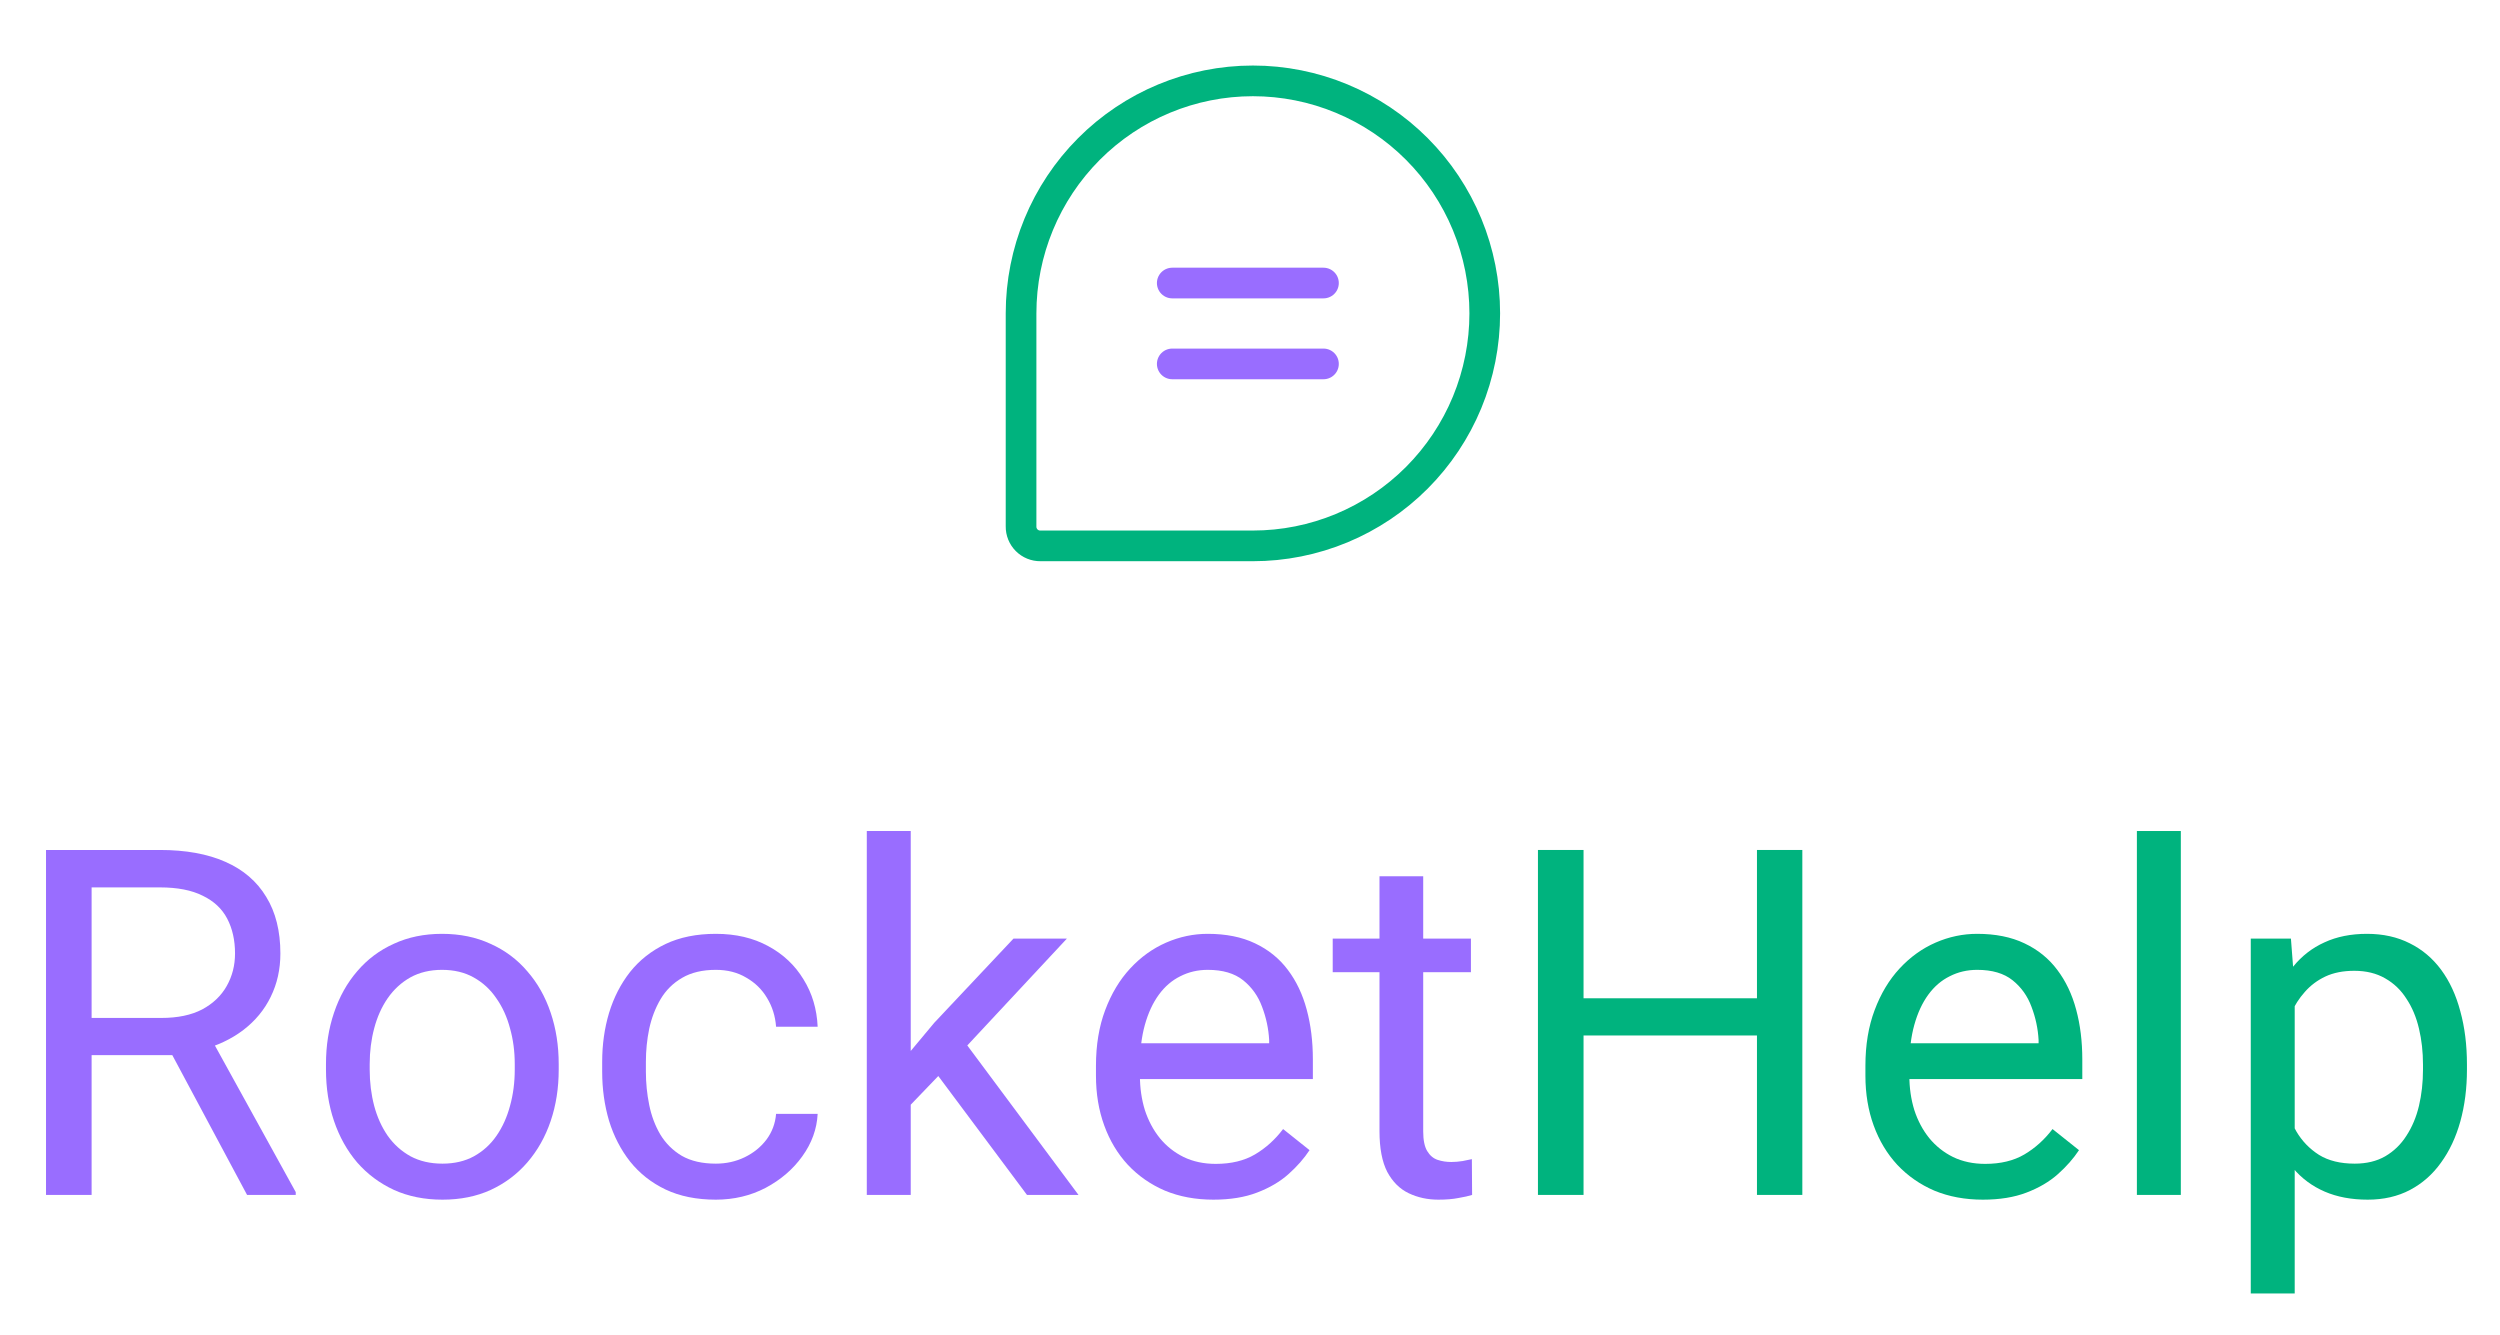
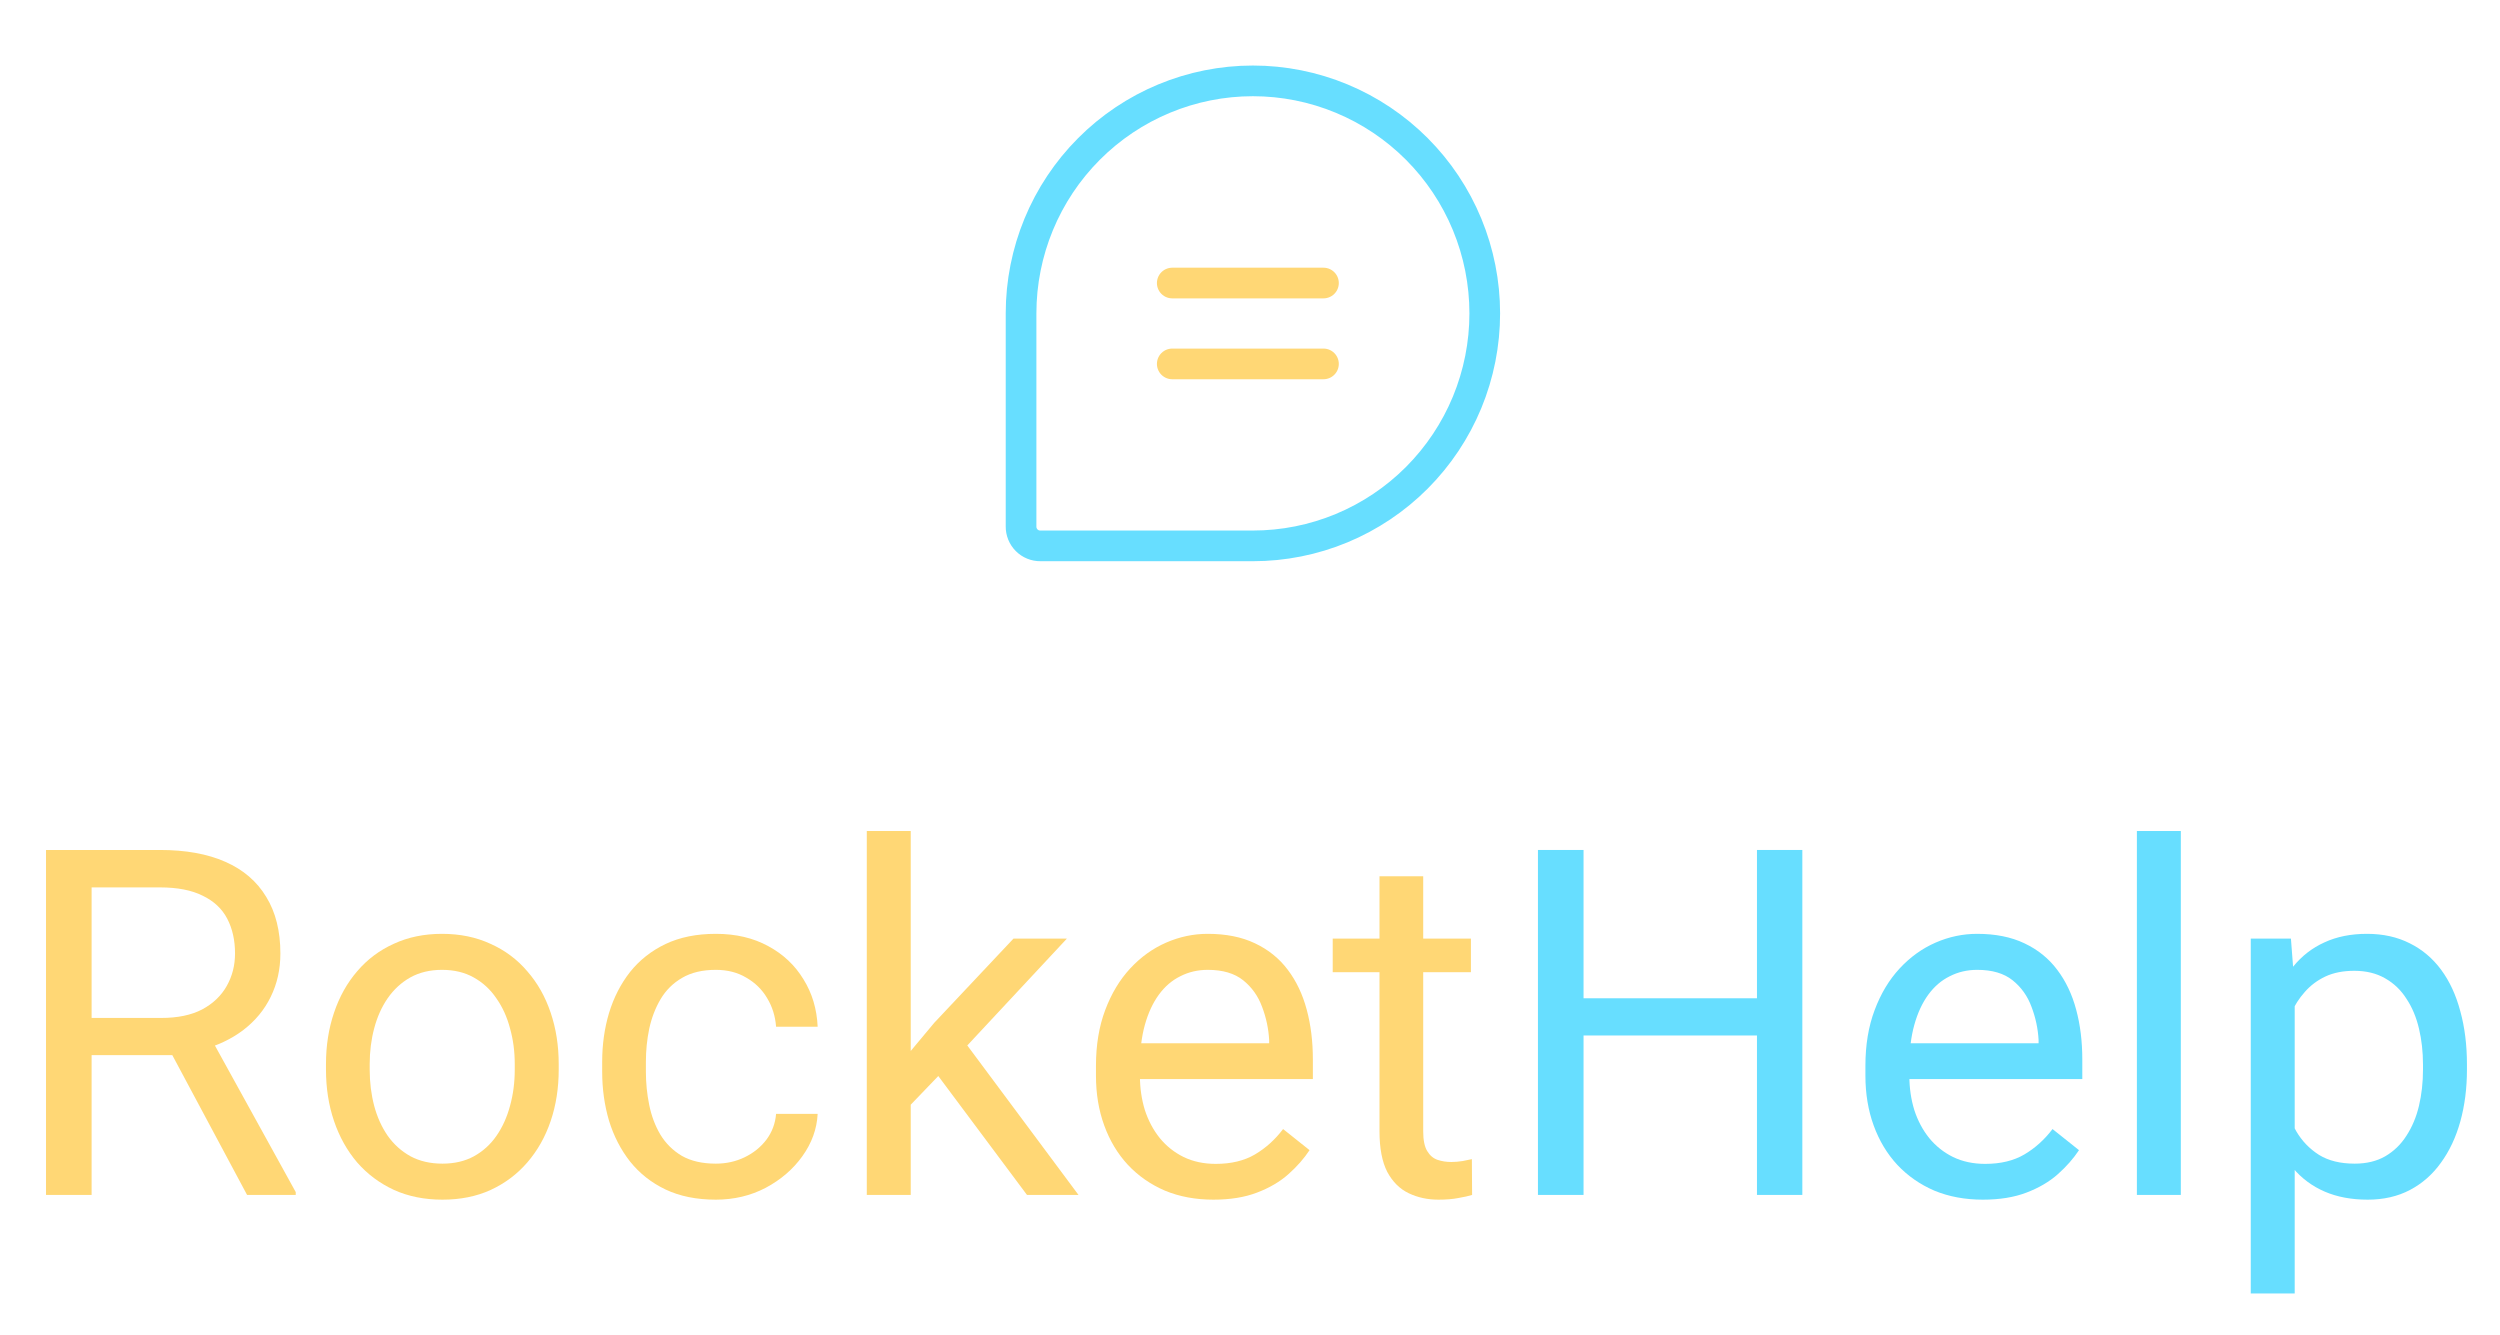
<svg xmlns="http://www.w3.org/2000/svg" width="163" height="87" viewBox="0 0 163 87" fill="none">
-   <path d="M81.689 35.591H67.838C67.671 35.593 67.505 35.562 67.351 35.499C67.196 35.436 67.056 35.343 66.938 35.224C66.82 35.106 66.727 34.965 66.664 34.81C66.602 34.655 66.57 34.489 66.573 34.322V20.432C66.573 16.411 68.165 12.556 71 9.713C73.835 6.87 77.68 5.273 81.689 5.273V5.273C83.675 5.273 85.64 5.665 87.474 6.427C89.308 7.188 90.975 8.305 92.379 9.713C93.782 11.12 94.896 12.791 95.656 14.631C96.415 16.47 96.806 18.441 96.806 20.432V20.432C96.806 22.422 96.415 24.394 95.656 26.233C94.896 28.072 93.782 29.743 92.379 31.151C90.975 32.559 89.308 33.675 87.474 34.437C85.64 35.199 83.675 35.591 81.689 35.591V35.591Z" stroke="#00B37E" stroke-width="2" stroke-linecap="round" stroke-linejoin="round" />
-   <path d="M76.431 18.454H86.29" stroke="#996DFF" stroke-width="2" stroke-linecap="round" stroke-linejoin="round" />
-   <path d="M76.431 23.727H86.29" stroke="#996DFF" stroke-width="2" stroke-linecap="round" stroke-linejoin="round" />
-   <path d="M3 55.418H10.425C12.109 55.418 13.531 55.675 14.692 56.19C15.863 56.705 16.751 57.467 17.357 58.476C17.973 59.475 18.281 60.706 18.281 62.168C18.281 63.198 18.071 64.14 17.65 64.995C17.239 65.84 16.643 66.56 15.863 67.158C15.092 67.745 14.168 68.182 13.09 68.471L12.258 68.795H5.28L5.249 66.37H10.517C11.585 66.37 12.474 66.184 13.182 65.814C13.891 65.433 14.425 64.923 14.784 64.284C15.144 63.646 15.324 62.941 15.324 62.168C15.324 61.303 15.154 60.546 14.815 59.897C14.476 59.249 13.942 58.749 13.213 58.399C12.494 58.038 11.565 57.858 10.425 57.858H5.973V77.909H3V55.418ZM16.109 77.909L10.656 67.714L13.752 67.698L19.282 77.724V77.909H16.109Z" fill="#996DFF" />
-   <path d="M21.254 69.737V69.382C21.254 68.177 21.429 67.06 21.778 66.03C22.127 64.99 22.63 64.089 23.288 63.327C23.945 62.554 24.741 61.957 25.675 61.535C26.61 61.102 27.657 60.886 28.818 60.886C29.989 60.886 31.041 61.102 31.976 61.535C32.921 61.957 33.722 62.554 34.379 63.327C35.047 64.089 35.555 64.99 35.904 66.03C36.253 67.06 36.428 68.177 36.428 69.382V69.737C36.428 70.942 36.253 72.06 35.904 73.09C35.555 74.119 35.047 75.02 34.379 75.793C33.722 76.555 32.926 77.152 31.991 77.585C31.067 78.007 30.02 78.218 28.849 78.218C27.678 78.218 26.625 78.007 25.691 77.585C24.756 77.152 23.955 76.555 23.288 75.793C22.63 75.02 22.127 74.119 21.778 73.09C21.429 72.06 21.254 70.942 21.254 69.737ZM24.104 69.382V69.737C24.104 70.572 24.202 71.359 24.397 72.101C24.592 72.832 24.885 73.481 25.275 74.047C25.675 74.614 26.174 75.062 26.769 75.391C27.365 75.71 28.058 75.87 28.849 75.87C29.629 75.87 30.312 75.71 30.898 75.391C31.493 75.062 31.986 74.614 32.376 74.047C32.767 73.481 33.059 72.832 33.254 72.101C33.46 71.359 33.562 70.572 33.562 69.737V69.382C33.562 68.558 33.46 67.781 33.254 67.049C33.059 66.308 32.761 65.654 32.361 65.088C31.971 64.511 31.478 64.058 30.882 63.728C30.297 63.399 29.609 63.234 28.818 63.234C28.037 63.234 27.349 63.399 26.754 63.728C26.168 64.058 25.675 64.511 25.275 65.088C24.885 65.654 24.592 66.308 24.397 67.049C24.202 67.781 24.104 68.558 24.104 69.382Z" fill="#996DFF" />
-   <path d="M46.672 75.87C47.349 75.87 47.976 75.731 48.551 75.453C49.126 75.175 49.599 74.794 49.968 74.31C50.338 73.816 50.548 73.254 50.6 72.626H53.311C53.26 73.615 52.926 74.536 52.31 75.391C51.704 76.236 50.908 76.921 49.922 77.446C48.936 77.961 47.853 78.218 46.672 78.218C45.419 78.218 44.325 77.997 43.391 77.554C42.466 77.111 41.696 76.503 41.08 75.731C40.474 74.959 40.017 74.073 39.709 73.074C39.411 72.065 39.262 70.999 39.262 69.876V69.228C39.262 68.105 39.411 67.044 39.709 66.046C40.017 65.036 40.474 64.145 41.08 63.373C41.696 62.601 42.466 61.993 43.391 61.55C44.325 61.107 45.419 60.886 46.672 60.886C47.976 60.886 49.116 61.154 50.092 61.689C51.067 62.215 51.832 62.935 52.387 63.852C52.952 64.758 53.26 65.788 53.311 66.941H50.6C50.548 66.251 50.353 65.628 50.014 65.072C49.686 64.516 49.234 64.073 48.659 63.744C48.094 63.404 47.432 63.234 46.672 63.234C45.799 63.234 45.065 63.409 44.469 63.759C43.883 64.099 43.416 64.562 43.067 65.15C42.728 65.726 42.482 66.37 42.328 67.08C42.184 67.781 42.112 68.496 42.112 69.228V69.876C42.112 70.608 42.184 71.329 42.328 72.039C42.471 72.75 42.713 73.393 43.052 73.97C43.401 74.547 43.868 75.01 44.453 75.36C45.049 75.7 45.788 75.87 46.672 75.87Z" fill="#996DFF" />
-   <path d="M59.38 54.182V77.909H56.515V54.182H59.38ZM69.563 61.195L62.292 68.996L58.225 73.228L57.994 70.185L60.906 66.694L66.081 61.195H69.563ZM66.959 77.909L61.013 69.938L62.492 67.389L70.318 77.909H66.959Z" fill="#996DFF" />
-   <path d="M79.114 78.218C77.953 78.218 76.9 78.022 75.956 77.631C75.021 77.229 74.215 76.668 73.537 75.947C72.87 75.226 72.356 74.372 71.997 73.383C71.637 72.394 71.457 71.313 71.457 70.139V69.49C71.457 68.131 71.658 66.921 72.058 65.86C72.459 64.789 73.003 63.883 73.691 63.141C74.379 62.4 75.16 61.839 76.033 61.458C76.906 61.077 77.809 60.886 78.744 60.886C79.935 60.886 80.962 61.092 81.825 61.504C82.698 61.916 83.411 62.492 83.966 63.234C84.52 63.965 84.931 64.83 85.198 65.829C85.465 66.818 85.599 67.899 85.599 69.073V70.355H73.152V68.023H82.749V67.806C82.708 67.065 82.554 66.344 82.287 65.644C82.03 64.944 81.619 64.367 81.055 63.914C80.49 63.461 79.719 63.234 78.744 63.234C78.097 63.234 77.501 63.373 76.957 63.651C76.413 63.919 75.945 64.32 75.555 64.856C75.165 65.391 74.862 66.046 74.646 66.818C74.431 67.59 74.323 68.481 74.323 69.49V70.139C74.323 70.932 74.431 71.679 74.646 72.379C74.872 73.069 75.196 73.677 75.617 74.202C76.048 74.727 76.567 75.139 77.173 75.438C77.789 75.736 78.487 75.885 79.268 75.885C80.274 75.885 81.126 75.68 81.825 75.268C82.523 74.856 83.134 74.305 83.658 73.615L85.383 74.99C85.024 75.535 84.567 76.055 84.012 76.55C83.458 77.044 82.775 77.446 81.963 77.755C81.162 78.064 80.212 78.218 79.114 78.218Z" fill="#996DFF" />
-   <path d="M95.904 61.195V63.389H86.893V61.195H95.904ZM89.943 57.132H92.793V73.769C92.793 74.336 92.88 74.763 93.055 75.051C93.229 75.34 93.455 75.53 93.732 75.623C94.01 75.716 94.308 75.762 94.626 75.762C94.862 75.762 95.109 75.741 95.365 75.7C95.632 75.649 95.833 75.607 95.966 75.576L95.981 77.909C95.755 77.981 95.458 78.048 95.088 78.11C94.729 78.182 94.292 78.218 93.779 78.218C93.08 78.218 92.438 78.079 91.853 77.801C91.268 77.523 90.8 77.059 90.451 76.411C90.112 75.752 89.943 74.866 89.943 73.754V57.132Z" fill="#996DFF" />
-   <path d="M114.924 65.088V67.513H102.785V65.088H114.924ZM103.247 55.418V77.909H100.274V55.418H103.247ZM117.512 55.418V77.909H114.554V55.418H117.512Z" fill="#00B37E" />
-   <path d="M129.281 78.218C128.12 78.218 127.068 78.022 126.123 77.631C125.188 77.229 124.382 76.668 123.704 75.947C123.037 75.226 122.523 74.372 122.164 73.383C121.805 72.394 121.625 71.313 121.625 70.139V69.49C121.625 68.131 121.825 66.921 122.226 65.86C122.626 64.789 123.17 63.883 123.858 63.141C124.547 62.4 125.327 61.839 126.2 61.458C127.073 61.077 127.977 60.886 128.911 60.886C130.102 60.886 131.129 61.092 131.992 61.504C132.865 61.916 133.579 62.492 134.133 63.234C134.688 63.965 135.099 64.83 135.366 65.829C135.633 66.818 135.766 67.899 135.766 69.073V70.355H123.319V68.023H132.916V67.806C132.875 67.065 132.721 66.344 132.454 65.644C132.197 64.944 131.787 64.367 131.222 63.914C130.657 63.461 129.887 63.234 128.911 63.234C128.264 63.234 127.668 63.373 127.124 63.651C126.58 63.919 126.113 64.32 125.722 64.856C125.332 65.391 125.029 66.046 124.814 66.818C124.598 67.59 124.49 68.481 124.49 69.49V70.139C124.49 70.932 124.598 71.679 124.814 72.379C125.039 73.069 125.363 73.677 125.784 74.202C126.215 74.727 126.734 75.139 127.34 75.438C127.956 75.736 128.654 75.885 129.435 75.885C130.441 75.885 131.294 75.68 131.992 75.268C132.69 74.856 133.301 74.305 133.825 73.615L135.55 74.99C135.191 75.535 134.734 76.055 134.179 76.55C133.625 77.044 132.942 77.446 132.131 77.755C131.33 78.064 130.38 78.218 129.281 78.218Z" fill="#00B37E" />
-   <path d="M142.19 54.182V77.909H139.325V54.182H142.19Z" fill="#00B37E" />
-   <path d="M149.615 64.408V84.335H146.75V61.195H149.368L149.615 64.408ZM160.845 69.413V69.737C160.845 70.953 160.701 72.08 160.413 73.12C160.126 74.15 159.705 75.046 159.15 75.808C158.606 76.57 157.933 77.162 157.132 77.585C156.331 78.007 155.412 78.218 154.375 78.218C153.317 78.218 152.382 78.043 151.571 77.693C150.76 77.343 150.072 76.833 149.507 76.163C148.942 75.494 148.49 74.691 148.151 73.754C147.823 72.817 147.597 71.761 147.474 70.587V68.857C147.597 67.621 147.828 66.514 148.167 65.536C148.506 64.557 148.952 63.723 149.507 63.033C150.072 62.333 150.755 61.803 151.556 61.442C152.357 61.071 153.281 60.886 154.329 60.886C155.376 60.886 156.305 61.092 157.117 61.504C157.928 61.906 158.611 62.482 159.166 63.234C159.72 63.986 160.136 64.887 160.413 65.937C160.701 66.978 160.845 68.136 160.845 69.413ZM157.979 69.737V69.413C157.979 68.579 157.892 67.796 157.717 67.065C157.543 66.323 157.271 65.675 156.901 65.119C156.542 64.552 156.079 64.109 155.515 63.79C154.95 63.461 154.277 63.296 153.497 63.296C152.778 63.296 152.151 63.419 151.617 63.667C151.094 63.914 150.647 64.248 150.277 64.671C149.907 65.083 149.604 65.556 149.368 66.092C149.142 66.617 148.973 67.163 148.86 67.729V71.73C149.065 72.451 149.353 73.131 149.723 73.769C150.092 74.397 150.585 74.907 151.201 75.299C151.818 75.68 152.593 75.87 153.527 75.87C154.298 75.87 154.96 75.71 155.515 75.391C156.079 75.062 156.542 74.614 156.901 74.047C157.271 73.481 157.543 72.832 157.717 72.101C157.892 71.359 157.979 70.572 157.979 69.737Z" fill="#00B37E" />
+   <path d="M81.689 35.591H67.838C67.671 35.593 67.505 35.562 67.351 35.499C67.196 35.436 67.056 35.343 66.938 35.224C66.82 35.106 66.727 34.965 66.664 34.81C66.602 34.655 66.57 34.489 66.573 34.322V20.432C66.573 16.411 68.165 12.556 71 9.713C73.835 6.87 77.68 5.273 81.689 5.273V5.273C83.675 5.273 85.64 5.665 87.474 6.427C89.308 7.188 90.975 8.305 92.379 9.713C93.782 11.12 94.896 12.791 95.656 14.631C96.415 16.47 96.806 18.441 96.806 20.432V20.432C96.806 22.422 96.415 24.394 95.656 26.233C94.896 28.072 93.782 29.743 92.379 31.151C90.975 32.559 89.308 33.675 87.474 34.437C85.64 35.199 83.675 35.591 81.689 35.591V35.591Z" stroke="#67DEFF" stroke-width="2" stroke-linecap="round" stroke-linejoin="round" />
+   <path d="M76.431 18.454H86.29" stroke="#FFD775" stroke-width="2" stroke-linecap="round" stroke-linejoin="round" />
+   <path d="M76.431 23.727H86.29" stroke="#FFD775" stroke-width="2" stroke-linecap="round" stroke-linejoin="round" />
+   <path d="M3 55.418H10.425C12.109 55.418 13.531 55.675 14.692 56.19C15.863 56.705 16.751 57.467 17.357 58.476C17.973 59.475 18.281 60.706 18.281 62.168C18.281 63.198 18.071 64.14 17.65 64.995C17.239 65.84 16.643 66.56 15.863 67.158C15.092 67.745 14.168 68.182 13.09 68.471L12.258 68.795H5.28L5.249 66.37H10.517C11.585 66.37 12.474 66.184 13.182 65.814C13.891 65.433 14.425 64.923 14.784 64.284C15.144 63.646 15.324 62.941 15.324 62.168C15.324 61.303 15.154 60.546 14.815 59.897C14.476 59.249 13.942 58.749 13.213 58.399C12.494 58.038 11.565 57.858 10.425 57.858H5.973V77.909H3V55.418ZM16.109 77.909L10.656 67.714L13.752 67.698L19.282 77.724V77.909H16.109Z" fill="#FFD775" />
+   <path d="M21.254 69.737V69.382C21.254 68.177 21.429 67.06 21.778 66.03C22.127 64.99 22.63 64.089 23.288 63.327C23.945 62.554 24.741 61.957 25.675 61.535C26.61 61.102 27.657 60.886 28.818 60.886C29.989 60.886 31.041 61.102 31.976 61.535C32.921 61.957 33.722 62.554 34.379 63.327C35.047 64.089 35.555 64.99 35.904 66.03C36.253 67.06 36.428 68.177 36.428 69.382V69.737C36.428 70.942 36.253 72.06 35.904 73.09C35.555 74.119 35.047 75.02 34.379 75.793C33.722 76.555 32.926 77.152 31.991 77.585C31.067 78.007 30.02 78.218 28.849 78.218C27.678 78.218 26.625 78.007 25.691 77.585C24.756 77.152 23.955 76.555 23.288 75.793C22.63 75.02 22.127 74.119 21.778 73.09C21.429 72.06 21.254 70.942 21.254 69.737ZM24.104 69.382V69.737C24.104 70.572 24.202 71.359 24.397 72.101C24.592 72.832 24.885 73.481 25.275 74.047C25.675 74.614 26.174 75.062 26.769 75.391C27.365 75.71 28.058 75.87 28.849 75.87C29.629 75.87 30.312 75.71 30.898 75.391C31.493 75.062 31.986 74.614 32.376 74.047C32.767 73.481 33.059 72.832 33.254 72.101C33.46 71.359 33.562 70.572 33.562 69.737V69.382C33.562 68.558 33.46 67.781 33.254 67.049C33.059 66.308 32.761 65.654 32.361 65.088C31.971 64.511 31.478 64.058 30.882 63.728C30.297 63.399 29.609 63.234 28.818 63.234C28.037 63.234 27.349 63.399 26.754 63.728C26.168 64.058 25.675 64.511 25.275 65.088C24.885 65.654 24.592 66.308 24.397 67.049C24.202 67.781 24.104 68.558 24.104 69.382Z" fill="#FFD775" />
+   <path d="M46.672 75.87C47.349 75.87 47.976 75.731 48.551 75.453C49.126 75.175 49.599 74.794 49.968 74.31C50.338 73.816 50.548 73.254 50.6 72.626H53.311C53.26 73.615 52.926 74.536 52.31 75.391C51.704 76.236 50.908 76.921 49.922 77.446C48.936 77.961 47.853 78.218 46.672 78.218C45.419 78.218 44.325 77.997 43.391 77.554C42.466 77.111 41.696 76.503 41.08 75.731C40.474 74.959 40.017 74.073 39.709 73.074C39.411 72.065 39.262 70.999 39.262 69.876V69.228C39.262 68.105 39.411 67.044 39.709 66.046C40.017 65.036 40.474 64.145 41.08 63.373C41.696 62.601 42.466 61.993 43.391 61.55C44.325 61.107 45.419 60.886 46.672 60.886C47.976 60.886 49.116 61.154 50.092 61.689C51.067 62.215 51.832 62.935 52.387 63.852C52.952 64.758 53.26 65.788 53.311 66.941H50.6C50.548 66.251 50.353 65.628 50.014 65.072C49.686 64.516 49.234 64.073 48.659 63.744C48.094 63.404 47.432 63.234 46.672 63.234C45.799 63.234 45.065 63.409 44.469 63.759C43.883 64.099 43.416 64.562 43.067 65.15C42.728 65.726 42.482 66.37 42.328 67.08C42.184 67.781 42.112 68.496 42.112 69.228V69.876C42.112 70.608 42.184 71.329 42.328 72.039C42.471 72.75 42.713 73.393 43.052 73.97C43.401 74.547 43.868 75.01 44.453 75.36C45.049 75.7 45.788 75.87 46.672 75.87Z" fill="#FFD775" />
+   <path d="M59.38 54.182V77.909H56.515V54.182H59.38ZM69.563 61.195L62.292 68.996L58.225 73.228L57.994 70.185L60.906 66.694L66.081 61.195H69.563ZM66.959 77.909L61.013 69.938L62.492 67.389L70.318 77.909H66.959Z" fill="#FFD775" />
+   <path d="M79.114 78.218C77.953 78.218 76.9 78.022 75.956 77.631C75.021 77.229 74.215 76.668 73.537 75.947C72.87 75.226 72.356 74.372 71.997 73.383C71.637 72.394 71.457 71.313 71.457 70.139V69.49C71.457 68.131 71.658 66.921 72.058 65.86C72.459 64.789 73.003 63.883 73.691 63.141C74.379 62.4 75.16 61.839 76.033 61.458C76.906 61.077 77.809 60.886 78.744 60.886C79.935 60.886 80.962 61.092 81.825 61.504C82.698 61.916 83.411 62.492 83.966 63.234C84.52 63.965 84.931 64.83 85.198 65.829C85.465 66.818 85.599 67.899 85.599 69.073V70.355H73.152V68.023H82.749V67.806C82.708 67.065 82.554 66.344 82.287 65.644C82.03 64.944 81.619 64.367 81.055 63.914C80.49 63.461 79.719 63.234 78.744 63.234C78.097 63.234 77.501 63.373 76.957 63.651C76.413 63.919 75.945 64.32 75.555 64.856C75.165 65.391 74.862 66.046 74.646 66.818C74.431 67.59 74.323 68.481 74.323 69.49V70.139C74.323 70.932 74.431 71.679 74.646 72.379C74.872 73.069 75.196 73.677 75.617 74.202C76.048 74.727 76.567 75.139 77.173 75.438C77.789 75.736 78.487 75.885 79.268 75.885C80.274 75.885 81.126 75.68 81.825 75.268C82.523 74.856 83.134 74.305 83.658 73.615L85.383 74.99C85.024 75.535 84.567 76.055 84.012 76.55C83.458 77.044 82.775 77.446 81.963 77.755C81.162 78.064 80.212 78.218 79.114 78.218Z" fill="#FFD775" />
+   <path d="M95.904 61.195V63.389H86.893V61.195H95.904ZM89.943 57.132H92.793V73.769C92.793 74.336 92.88 74.763 93.055 75.051C93.229 75.34 93.455 75.53 93.732 75.623C94.01 75.716 94.308 75.762 94.626 75.762C94.862 75.762 95.109 75.741 95.365 75.7C95.632 75.649 95.833 75.607 95.966 75.576L95.981 77.909C95.755 77.981 95.458 78.048 95.088 78.11C94.729 78.182 94.292 78.218 93.779 78.218C93.08 78.218 92.438 78.079 91.853 77.801C91.268 77.523 90.8 77.059 90.451 76.411C90.112 75.752 89.943 74.866 89.943 73.754V57.132Z" fill="#FFD775" />
+   <path d="M114.924 65.088V67.513H102.785V65.088H114.924ZM103.247 55.418V77.909H100.274V55.418H103.247ZM117.512 55.418V77.909H114.554V55.418H117.512Z" fill="#67DEFF" />
+   <path d="M129.281 78.218C128.12 78.218 127.068 78.022 126.123 77.631C125.188 77.229 124.382 76.668 123.704 75.947C123.037 75.226 122.523 74.372 122.164 73.383C121.805 72.394 121.625 71.313 121.625 70.139V69.49C121.625 68.131 121.825 66.921 122.226 65.86C122.626 64.789 123.17 63.883 123.858 63.141C124.547 62.4 125.327 61.839 126.2 61.458C127.073 61.077 127.977 60.886 128.911 60.886C130.102 60.886 131.129 61.092 131.992 61.504C132.865 61.916 133.579 62.492 134.133 63.234C134.688 63.965 135.099 64.83 135.366 65.829C135.633 66.818 135.766 67.899 135.766 69.073V70.355H123.319V68.023H132.916V67.806C132.875 67.065 132.721 66.344 132.454 65.644C132.197 64.944 131.787 64.367 131.222 63.914C130.657 63.461 129.887 63.234 128.911 63.234C128.264 63.234 127.668 63.373 127.124 63.651C126.58 63.919 126.113 64.32 125.722 64.856C125.332 65.391 125.029 66.046 124.814 66.818C124.598 67.59 124.49 68.481 124.49 69.49V70.139C124.49 70.932 124.598 71.679 124.814 72.379C125.039 73.069 125.363 73.677 125.784 74.202C126.215 74.727 126.734 75.139 127.34 75.438C127.956 75.736 128.654 75.885 129.435 75.885C130.441 75.885 131.294 75.68 131.992 75.268C132.69 74.856 133.301 74.305 133.825 73.615L135.55 74.99C135.191 75.535 134.734 76.055 134.179 76.55C133.625 77.044 132.942 77.446 132.131 77.755C131.33 78.064 130.38 78.218 129.281 78.218Z" fill="#67DEFF" />
+   <path d="M142.19 54.182V77.909H139.325V54.182H142.19Z" fill="#67DEFF" />
+   <path d="M149.615 64.408V84.335H146.75V61.195H149.368L149.615 64.408ZM160.845 69.413V69.737C160.845 70.953 160.701 72.08 160.413 73.12C160.126 74.15 159.705 75.046 159.15 75.808C158.606 76.57 157.933 77.162 157.132 77.585C156.331 78.007 155.412 78.218 154.375 78.218C153.317 78.218 152.382 78.043 151.571 77.693C150.76 77.343 150.072 76.833 149.507 76.163C148.942 75.494 148.49 74.691 148.151 73.754C147.823 72.817 147.597 71.761 147.474 70.587V68.857C147.597 67.621 147.828 66.514 148.167 65.536C148.506 64.557 148.952 63.723 149.507 63.033C150.072 62.333 150.755 61.803 151.556 61.442C152.357 61.071 153.281 60.886 154.329 60.886C155.376 60.886 156.305 61.092 157.117 61.504C157.928 61.906 158.611 62.482 159.166 63.234C159.72 63.986 160.136 64.887 160.413 65.937C160.701 66.978 160.845 68.136 160.845 69.413ZM157.979 69.737V69.413C157.979 68.579 157.892 67.796 157.717 67.065C157.543 66.323 157.271 65.675 156.901 65.119C156.542 64.552 156.079 64.109 155.515 63.79C154.95 63.461 154.277 63.296 153.497 63.296C152.778 63.296 152.151 63.419 151.617 63.667C151.094 63.914 150.647 64.248 150.277 64.671C149.907 65.083 149.604 65.556 149.368 66.092C149.142 66.617 148.973 67.163 148.86 67.729V71.73C149.065 72.451 149.353 73.131 149.723 73.769C150.092 74.397 150.585 74.907 151.201 75.299C151.818 75.68 152.593 75.87 153.527 75.87C154.298 75.87 154.96 75.71 155.515 75.391C156.079 75.062 156.542 74.614 156.901 74.047C157.271 73.481 157.543 72.832 157.717 72.101C157.892 71.359 157.979 70.572 157.979 69.737Z" fill="#67DEFF" />
</svg>
